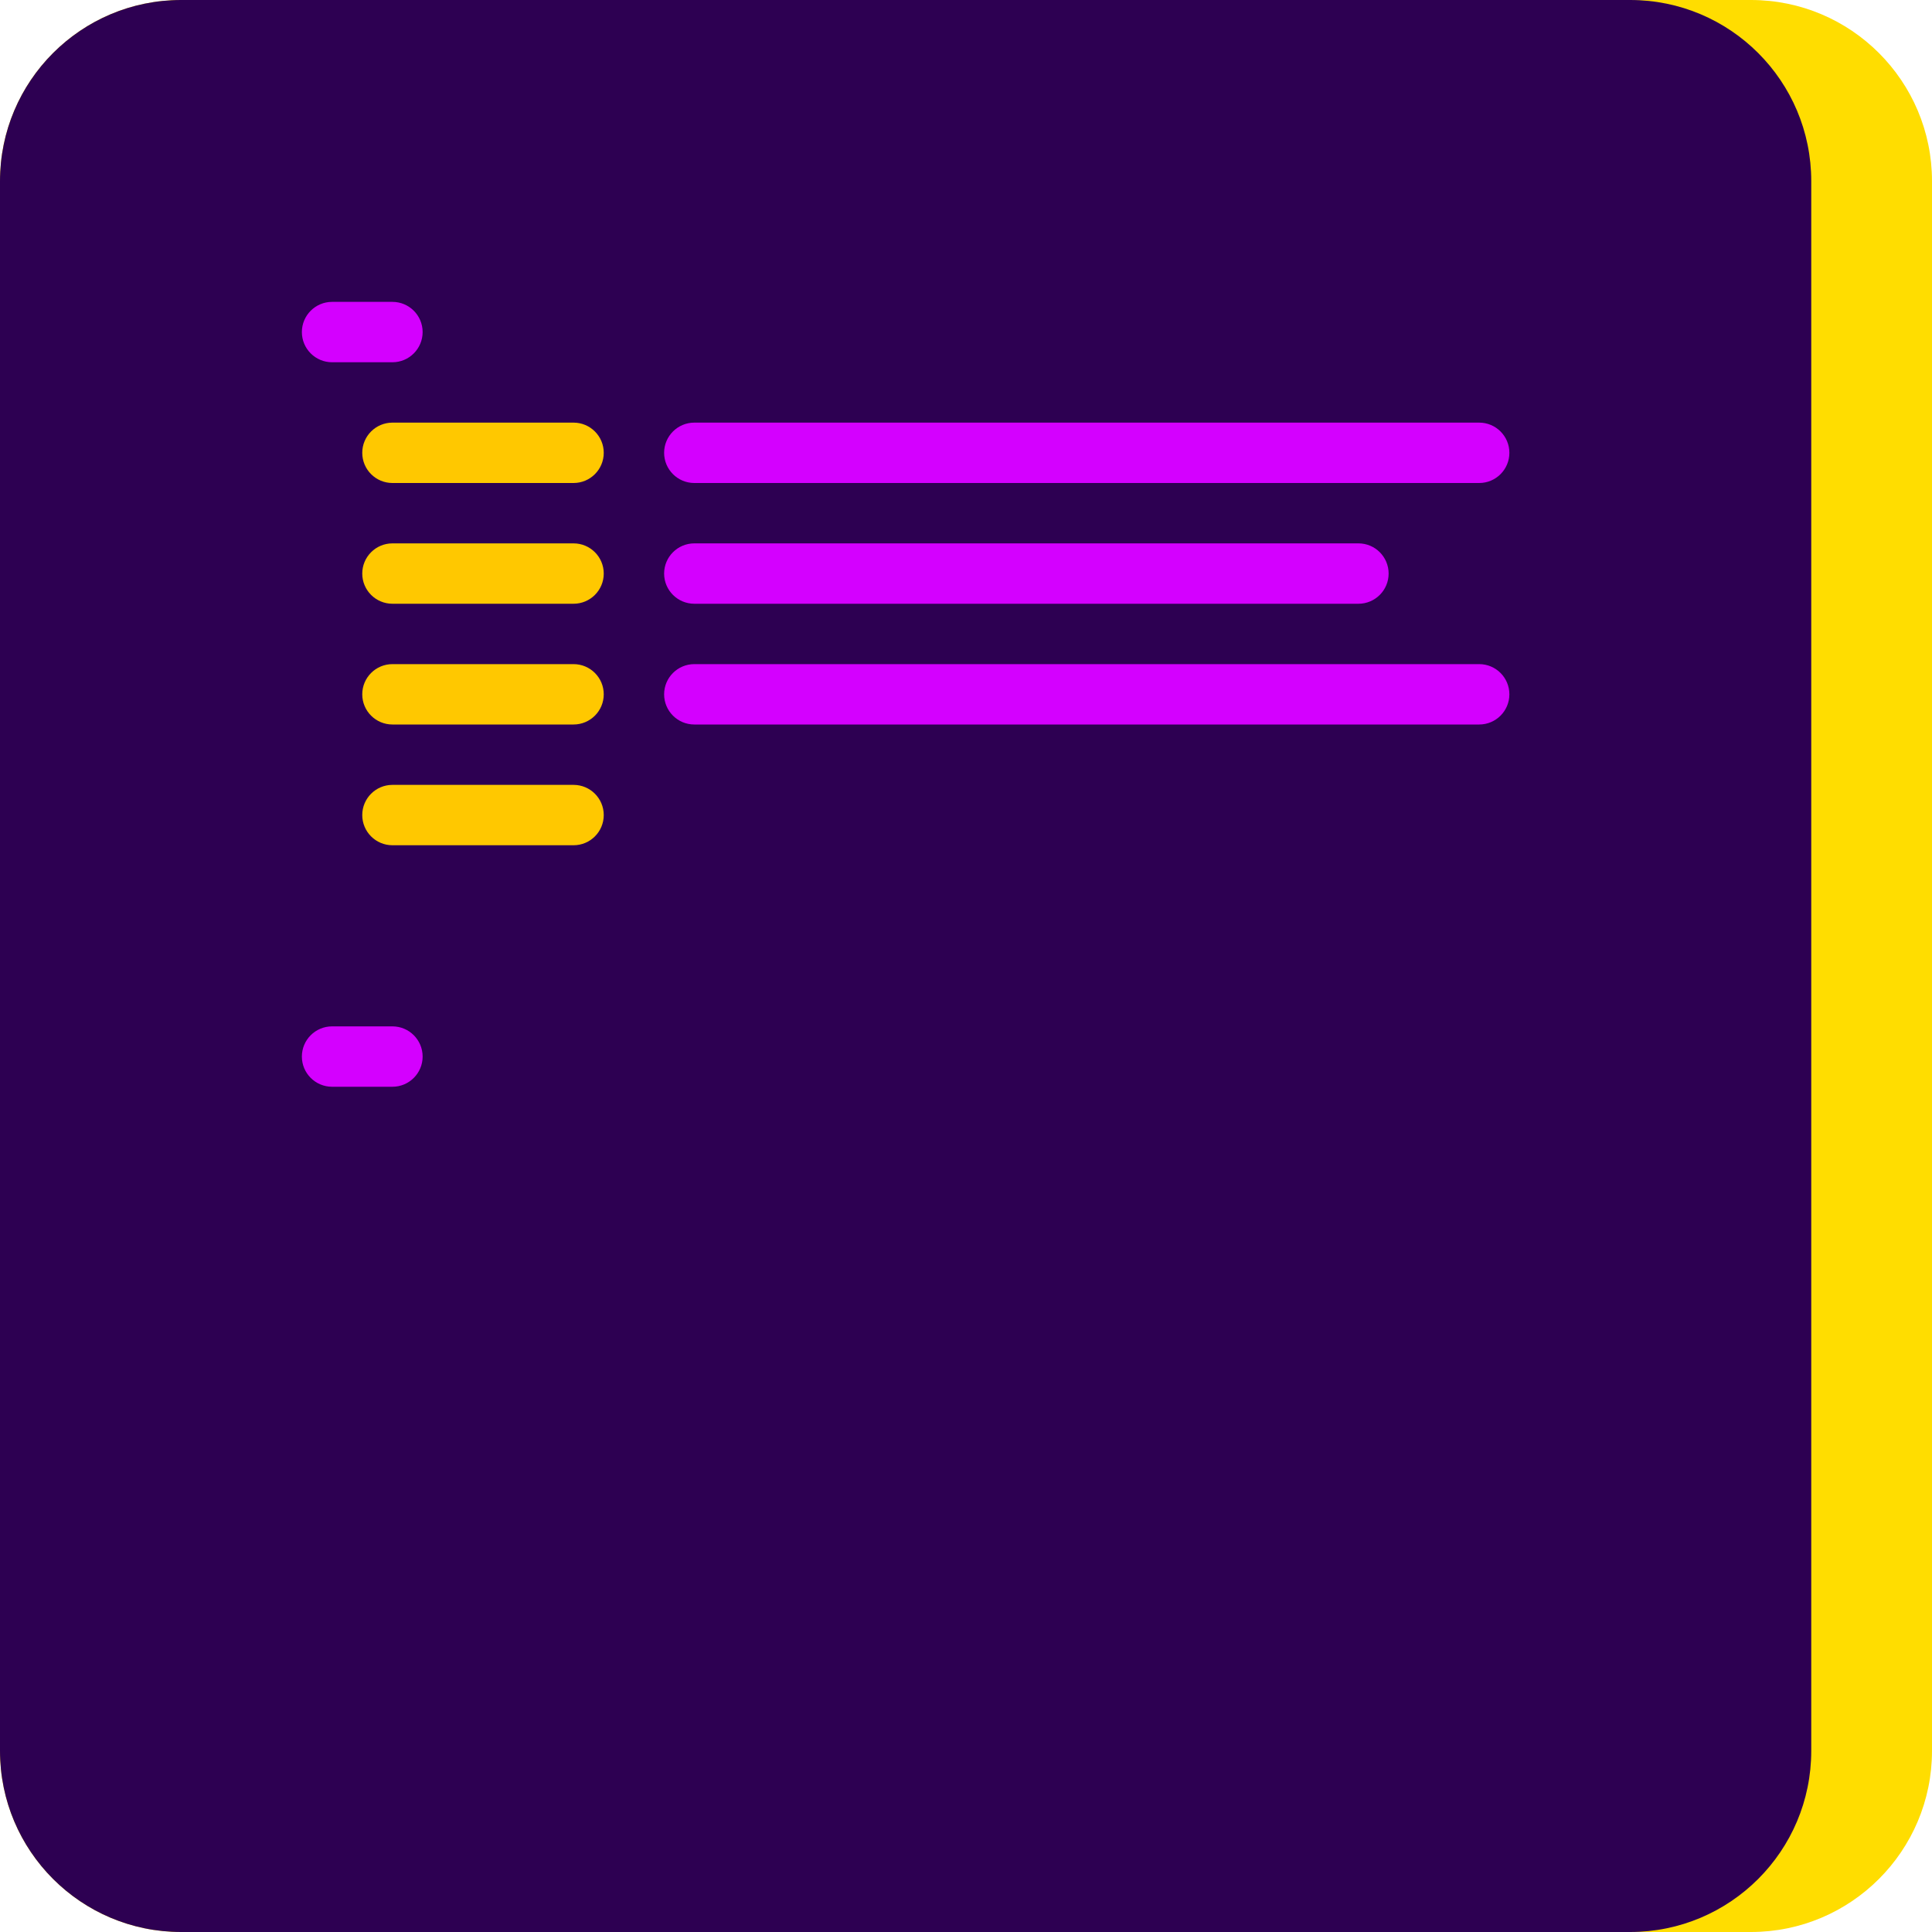
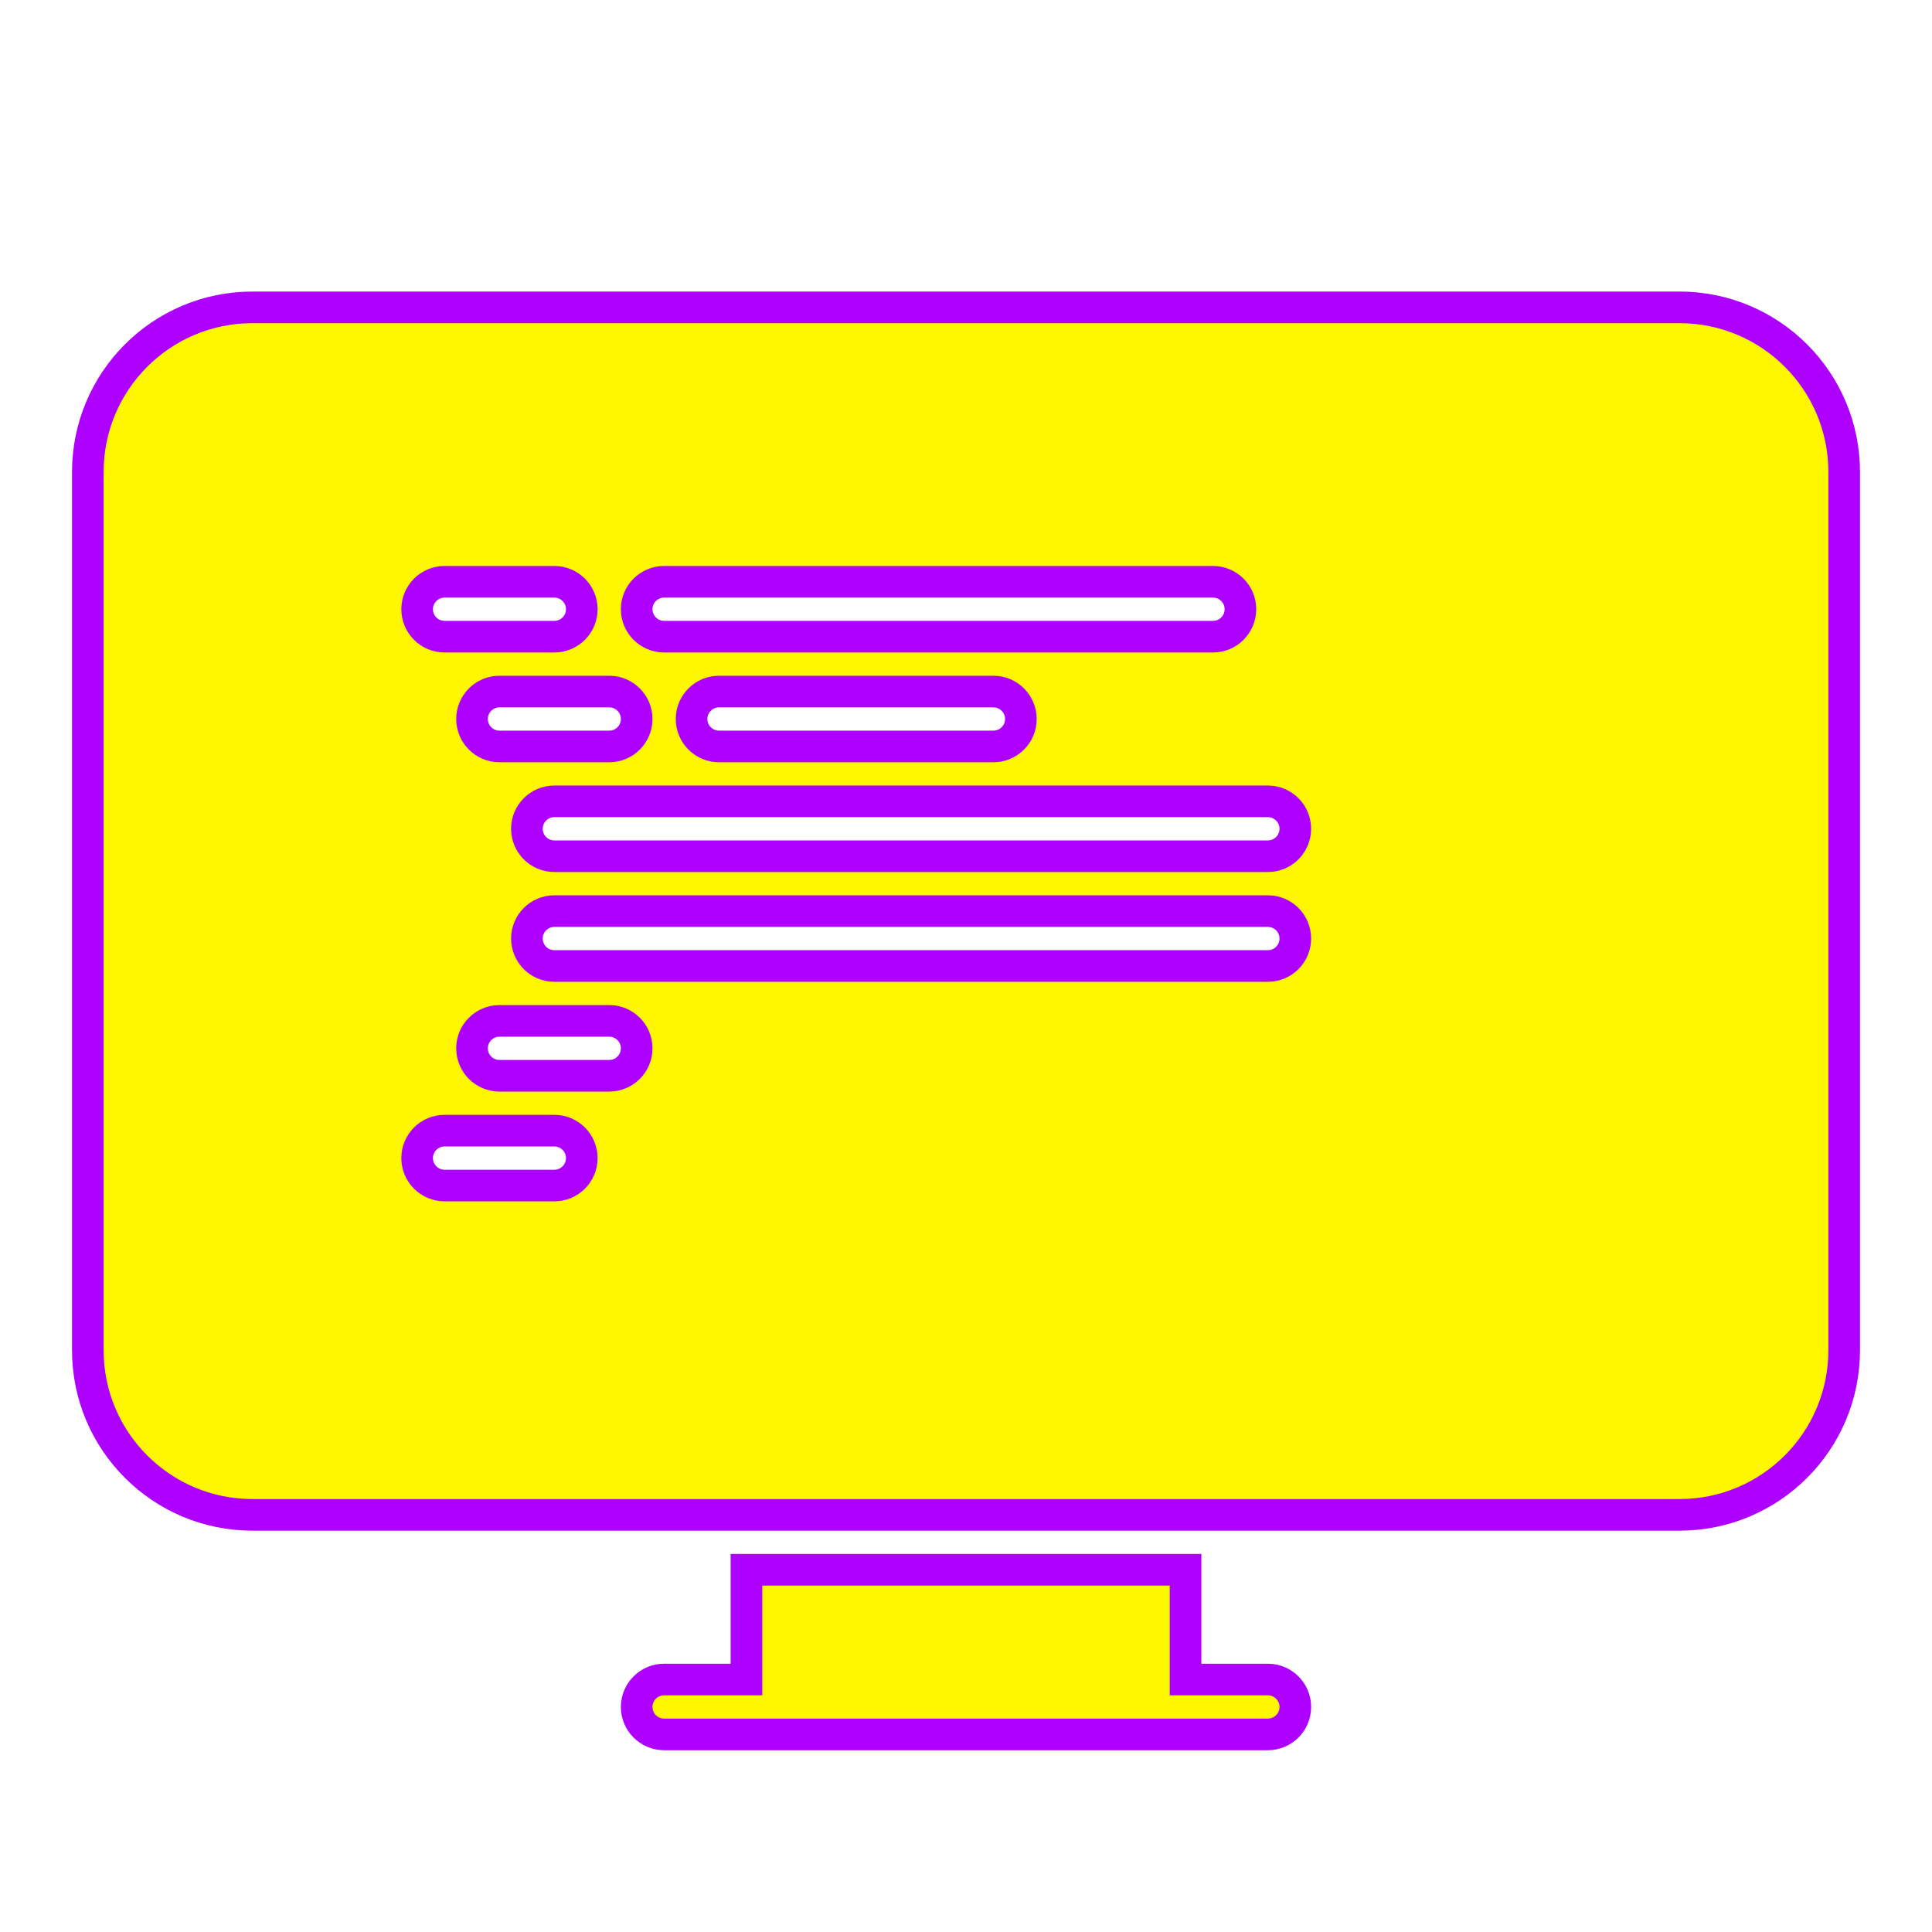
- <svg xmlns="http://www.w3.org/2000/svg" version="1.1" id="Uploaded to svgrepo.com" width="800px" height="800px" viewBox="0 0 32 32" xml:space="preserve" fill="#000000">
+ <svg xmlns="http://www.w3.org/2000/svg" version="1.1" id="Uploaded to svgrepo.com" width="800px" height="800px" viewBox="-1.6 -1.6 35.20 35.20" xml:space="preserve" fill="#ae00ff" stroke="#ae00ff" stroke-width="0.576">
  <g id="SVGRepo_bgCarrier" stroke-width="0" />
  <g id="SVGRepo_tracerCarrier" stroke-linecap="round" stroke-linejoin="round" />
  <g id="SVGRepo_iconCarrier">
-     <style type="text/css"> .cubies_negentien{fill:#ffdd00;} .cubies_twintig{fill:#2d0052;} .cubies_drieentwintig{fill:#ffc800;} .cubies_zevenentwintig{fill:#2d0052;} .cubies_twee{fill:#2d0052;} .cubies_twaalf{fill:#d400ff;} .st0{fill:#C9483A;} .st1{fill:#D97360;} .st2{fill:#CCE2CD;} .st3{fill:#65C3AB;} .st4{fill:#4C4842;} .st5{fill:#EDEAE5;} .st6{fill:#C9C6C0;} .st7{fill:#EDB57E;} .st8{fill:#2EB39A;} .st9{fill:#BCD269;} .st10{fill:#D1DE8B;} .st11{fill:#EC9B5A;} .st12{fill:#837F79;} .st13{fill:#A5A29C;} .st14{fill:#8E7866;} .st15{fill:#725A48;} .st16{fill:#F2C7B5;} .st17{fill:#A4C83F;} .st18{fill:#E3D4C0;} </style>
-     <g>
-       <path class="cubies_negentien" d="M29,32H3c-1.657,0-3-1.343-3-3V3c0-1.657,1.343-3,3-3h26c1.657,0,3,1.343,3,3v26 C32,30.657,30.657,32,29,32z" />
-       <path class="cubies_twintig" d="M27,32H3c-1.657,0-3-1.343-3-3V3c0-1.657,1.343-3,3-3h24c1.657,0,3,1.343,3,3v26 C30,30.657,28.657,32,27,32z" />
-       <path class="cubies_twee" d="M28,3v17c0,0.552-0.448,1-1,1H3c-0.552,0-1-0.448-1-1V3c0-0.552,0.448-1,1-1h24 C27.552,2,28,2.448,28,3z M27,24H16c-0.552,0-1,0.448-1,1c0,0.552,0.448,1,1,1h11c0.552,0,1-0.448,1-1C28,24.448,27.552,24,27,24z M13,24c-0.552,0-1,0.448-1,1s0.448,1,1,1s1-0.448,1-1S13.552,24,13,24z" />
-       <path class="cubies_drieentwintig" d="M9.5,8h-3C6.224,8,6,7.776,6,7.5S6.224,7,6.5,7h3C9.776,7,10,7.224,10,7.5S9.776,8,9.5,8z M10,9.5C10,9.224,9.776,9,9.5,9h-3C6.224,9,6,9.224,6,9.5S6.224,10,6.5,10h3C9.776,10,10,9.776,10,9.5z M10,11.5 c0-0.276-0.224-0.5-0.5-0.5h-3C6.224,11,6,11.224,6,11.5S6.224,12,6.5,12h3C9.776,12,10,11.776,10,11.5z M10,13.5 c0-0.276-0.224-0.5-0.5-0.5h-3C6.224,13,6,13.224,6,13.5S6.224,14,6.5,14h3C9.776,14,10,13.776,10,13.5z" />
-       <path class="cubies_zevenentwintig" d="M24.5,16h-17C7.224,16,7,15.776,7,15.5S7.224,15,7.5,15h17c0.276,0,0.5,0.224,0.5,0.5 S24.776,16,24.5,16z M23,13.5c0-0.276-0.224-0.5-0.5-0.5h-11c-0.276,0-0.5,0.224-0.5,0.5s0.224,0.5,0.5,0.5h11 C22.776,14,23,13.776,23,13.5z" />
-       <path class="cubies_twaalf" d="M6.5,6h-1C5.224,6,5,5.776,5,5.5S5.224,5,5.5,5h1C6.776,5,7,5.224,7,5.5S6.776,6,6.5,6z M25,7.5 C25,7.224,24.776,7,24.5,7h-13C11.224,7,11,7.224,11,7.5S11.224,8,11.5,8h13C24.776,8,25,7.776,25,7.5z M23,9.5 C23,9.224,22.776,9,22.5,9h-11C11.224,9,11,9.224,11,9.5s0.224,0.5,0.5,0.5h11C22.776,10,23,9.776,23,9.5z M25,11.5 c0-0.276-0.224-0.5-0.5-0.5h-13c-0.276,0-0.5,0.224-0.5,0.5s0.224,0.5,0.5,0.5h13C24.776,12,25,11.776,25,11.5z M7,17.5 C7,17.224,6.776,17,6.5,17h-1C5.224,17,5,17.224,5,17.5S5.224,18,5.5,18h1C6.776,18,7,17.776,7,17.5z" />
-     </g>
+     <style type="text/css"> .stone_een{fill:#fff700;} </style>
+     <path class="stone_een" d="M22,29.5c0,0.276-0.224,0.5-0.5,0.5h-11c-0.276,0-0.5-0.224-0.5-0.5c0-0.276,0.224-0.5,0.5-0.5H12v-2h8v2 h1.5C21.776,29,22,29.224,22,29.5z M32,7v16c0,1.657-1.343,3-3,3H3c-1.657,0-3-1.343-3-3V7c0-1.657,1.343-3,3-3h26 C30.657,4,32,5.343,32,7z M10,9.5c0,0.276,0.224,0.5,0.5,0.5h10c0.276,0,0.5-0.224,0.5-0.5C21,9.224,20.776,9,20.5,9h-10 C10.224,9,10,9.224,10,9.5z M16.5,11h-5c-0.276,0-0.5,0.224-0.5,0.5c0,0.276,0.224,0.5,0.5,0.5h5c0.276,0,0.5-0.224,0.5-0.5 C17,11.224,16.776,11,16.5,11z M9.5,11h-2C7.224,11,7,11.224,7,11.5C7,11.776,7.224,12,7.5,12h2c0.276,0,0.5-0.224,0.5-0.5 C10,11.224,9.776,11,9.5,11z M6,9.5C6,9.776,6.224,10,6.5,10h2C8.776,10,9,9.776,9,9.5C9,9.224,8.776,9,8.5,9h-2 C6.224,9,6,9.224,6,9.5z M9,19.5C9,19.224,8.776,19,8.5,19h-2C6.224,19,6,19.224,6,19.5C6,19.776,6.224,20,6.5,20h2 C8.776,20,9,19.776,9,19.5z M10,17.5c0-0.276-0.224-0.5-0.5-0.5h-2C7.224,17,7,17.224,7,17.5C7,17.776,7.224,18,7.5,18h2 C9.776,18,10,17.776,10,17.5z M22,15.5c0-0.276-0.224-0.5-0.5-0.5h-13C8.224,15,8,15.224,8,15.5C8,15.776,8.224,16,8.5,16h13 C21.776,16,22,15.776,22,15.5z M22,13.5c0-0.276-0.224-0.5-0.5-0.5h-13C8.224,13,8,13.224,8,13.5C8,13.776,8.224,14,8.5,14h13 C21.776,14,22,13.776,22,13.5z" />
  </g>
</svg>
